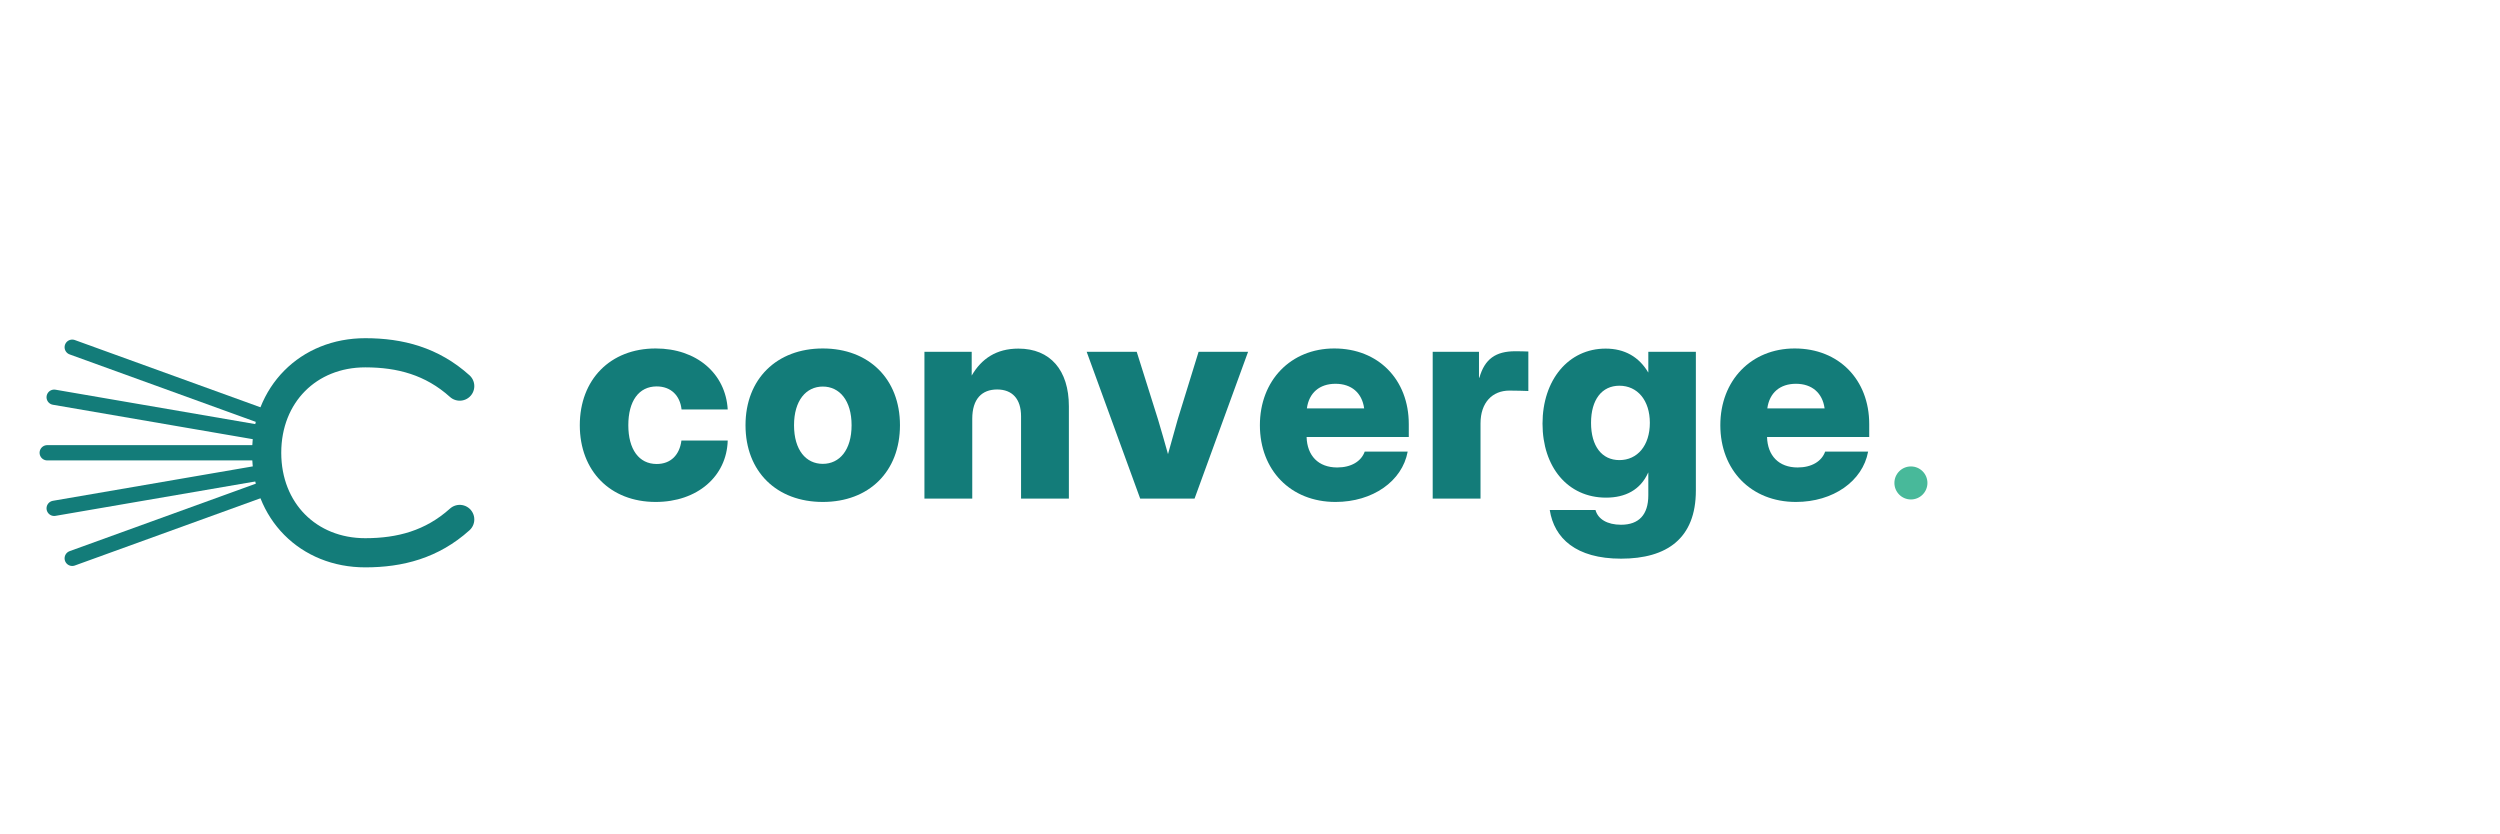
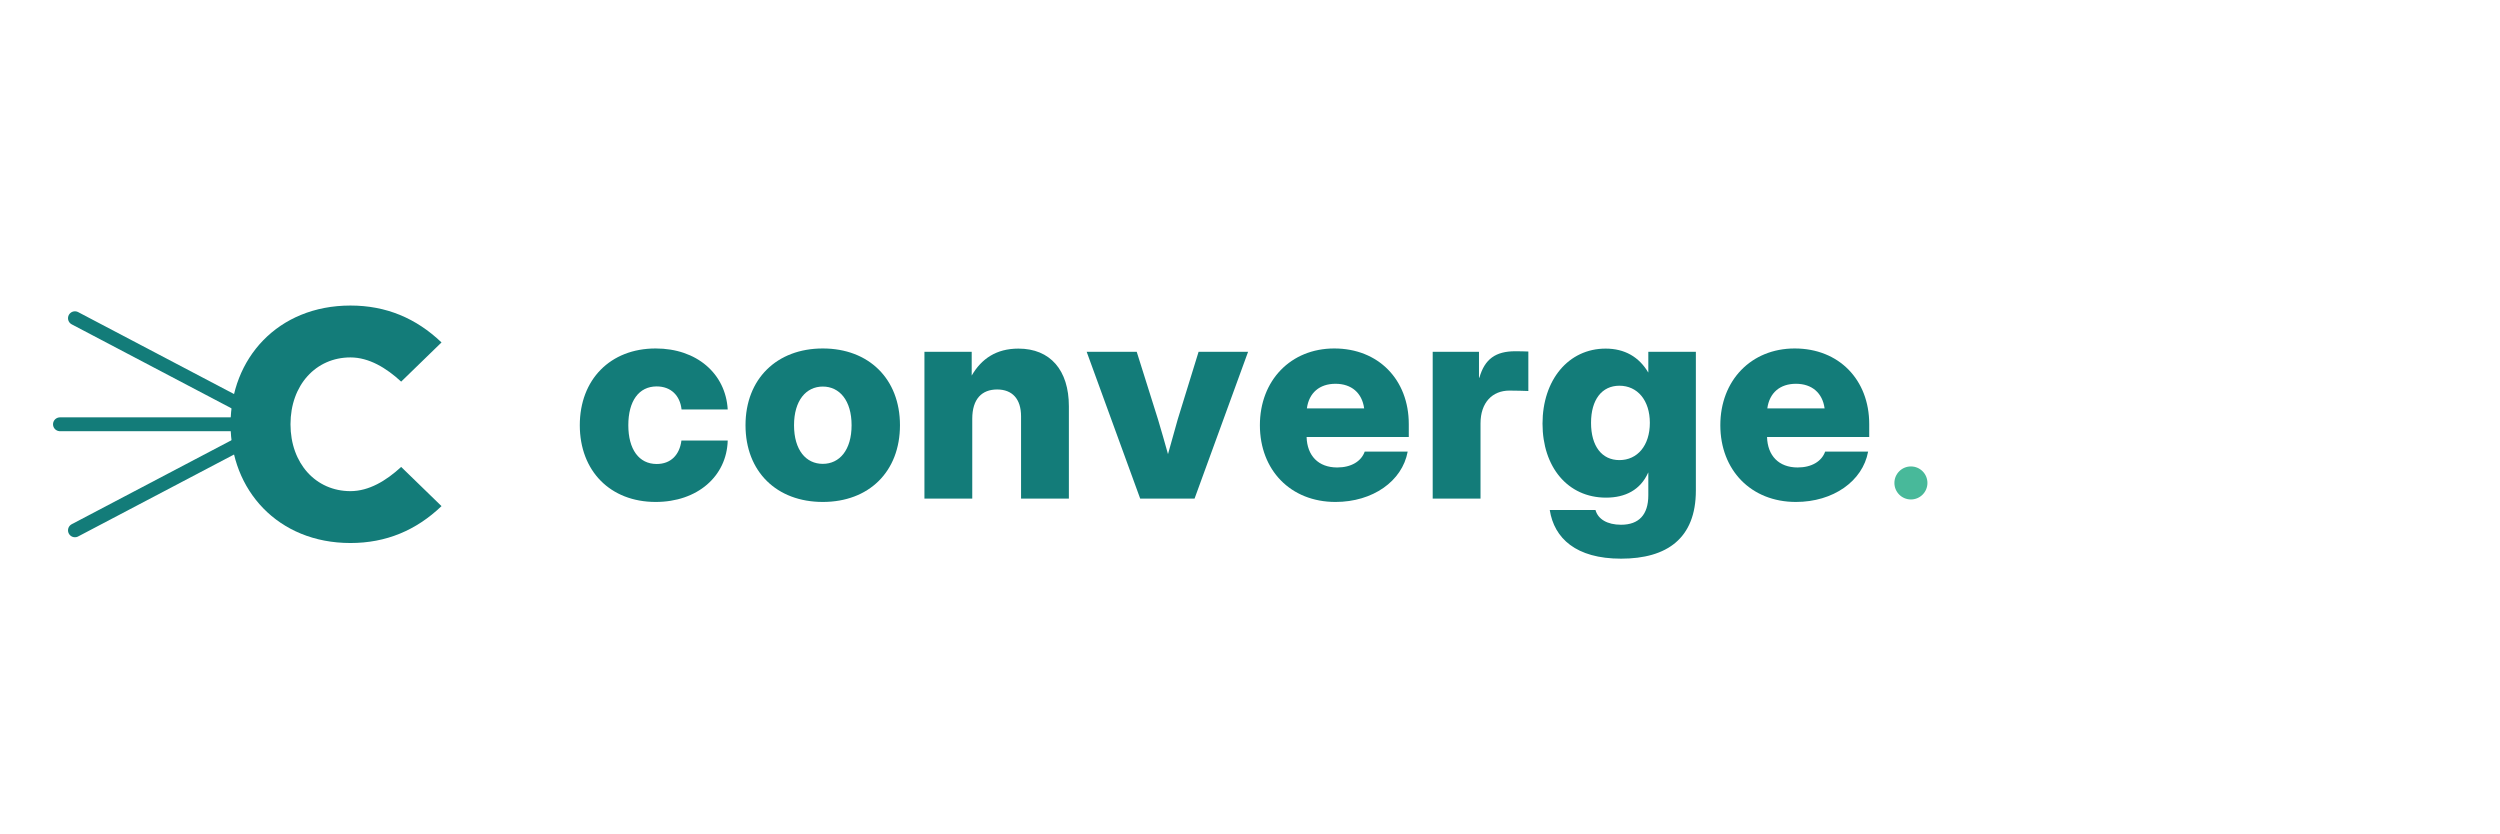
<svg xmlns="http://www.w3.org/2000/svg" width="1800" height="600" viewBox="0 0 1800 600" fill="none" role="img" aria-labelledby="title desc">
-   <g aria-label="Converging rays and C icon" fill="none">
-     <g stroke="#137C79" stroke-width="11" stroke-linecap="round" stroke-linejoin="round">
-       <path d="M52 250 L190 300" />
-       <path d="M39 286 L190 312" />
-       <path d="M34 326 L190 326" />
-       <path d="M39 366 L190 340" />
-       <path d="M52 402 L190 352" />
+   <g transform="translate(0 93) scale(0.83)" aria-label="C with three converging rays">
+     <g fill="none" stroke="#137C79" stroke-width="12" stroke-linecap="round" stroke-linejoin="round">
+       <path d="M 65 164 L 240 256" />
+       <path d="M 52 256 L 240 256" />
+       <path d="M 65 348 L 240 256" />
    </g>
-     <path d="M331 278 C311 260 288 254 263 254 C222 254 192 284 192 326 C192 368 222 398 263 398 C288 398 311 392 331 374" stroke="#137C79" stroke-width="21" stroke-linecap="round" stroke-linejoin="round" />
+     <path d="M 383 185 C 361 164 335 153 304 153 C 241 153 200 199 200 256 C 200 313 241 359 304 359 C 335 359 361 348 383 327 L 348 293 C 335 305 320 314 304 314 C 274 314 252 290 252 256 C 252 222 274 198 304 198 C 320 198 335 207 348 219 Z" fill="#137C79" />
  </g>
  <g aria-label="converge wordmark">
    <path fill="#137C79" transform="translate(412.249 359.000) scale(0.1000977 -0.1000977)" d="M598 -24C897 -24 1109 160 1116 418H783C770 315 707 249 605 249C477 249 401 355 401 528C401 701 476 807 605 807C707 807 773 742 784 641H1116C1101 900 892 1080 598 1080C271 1080 52 856 52 528C52 199 271 -24 598 -24Z" />
    <path fill="#137C79" transform="translate(531.563 359.000) scale(0.1000977 -0.1000977)" d="M608 -24C939 -24 1163 193 1163 528C1163 861 939 1080 608 1080C277 1080 52 861 52 528C52 193 277 -24 608 -24ZM608 250C487 250 401 349 401 528C401 706 488 806 608 806C728 806 815 706 815 528C815 349 728 250 608 250Z" />
    <path fill="#137C79" transform="translate(655.982 359.000) scale(0.1000977 -0.1000977)" d="M440 574C440 718 510 785 619 785C728 785 791 717 791 592V0H1135V664C1135 924 1001 1079 772 1079C613 1079 506 1006 436 885V1056H96V0H440Z" />
    <path fill="#137C79" transform="translate(782.002 359.000) scale(0.1000977 -0.1000977)" d="M389 0H780L1165 1056H809L659 570C635 486 612 403 589 320C566 403 542 486 517 570L364 1056H4Z" />
    <path fill="#137C79" transform="translate(901.916 359.000) scale(0.1000977 -0.1000977)" d="M596 -24C863 -24 1076 125 1115 338H806C781 268 709 224 608 224C472 224 392 309 388 443H1123V536C1123 856 904 1080 587 1080C274 1080 52 850 52 528C52 206 272 -24 596 -24ZM390 649C405 760 480 826 596 826C711 826 787 760 802 649Z" />
    <path fill="#137C79" transform="translate(1021.930 359.000) scale(0.1000977 -0.1000977)" d="M96 0H440V541C440 691 525 777 648 777C698 777 759 775 784 774V1058C756 1059 727 1060 690 1060C549 1060 470 1004 432 870H429V1056H96Z" />
    <path fill="#137C79" transform="translate(1105.409 359.000) scale(0.1000977 -0.1000977)" d="M617 -432C947 -432 1155 -286 1155 58V1056H813V908H812C746 1019 643 1079 506 1079C238 1079 52 853 52 539C52 229 232 7 509 7C647 7 756 62 812 187H813V24C813 -116 745 -188 617 -188C518 -188 451 -148 433 -82H104C136 -285 292 -432 617 -432ZM605 277C479 277 401 377 401 545C401 712 479 812 605 812C735 812 824 707 824 545C824 382 735 277 605 277Z" />
    <path fill="#137C79" transform="translate(1233.431 359.000) scale(0.1000977 -0.1000977)" d="M596 -24C863 -24 1076 125 1115 338H806C781 268 709 224 608 224C472 224 392 309 388 443H1123V536C1123 856 904 1080 587 1080C274 1080 52 850 52 528C52 206 272 -24 596 -24ZM390 649C405 760 480 826 596 826C711 826 787 760 802 649Z" />
    <circle cx="1375.861" cy="347.725" r="11.890" fill="#48B99A" />
  </g>
</svg>
